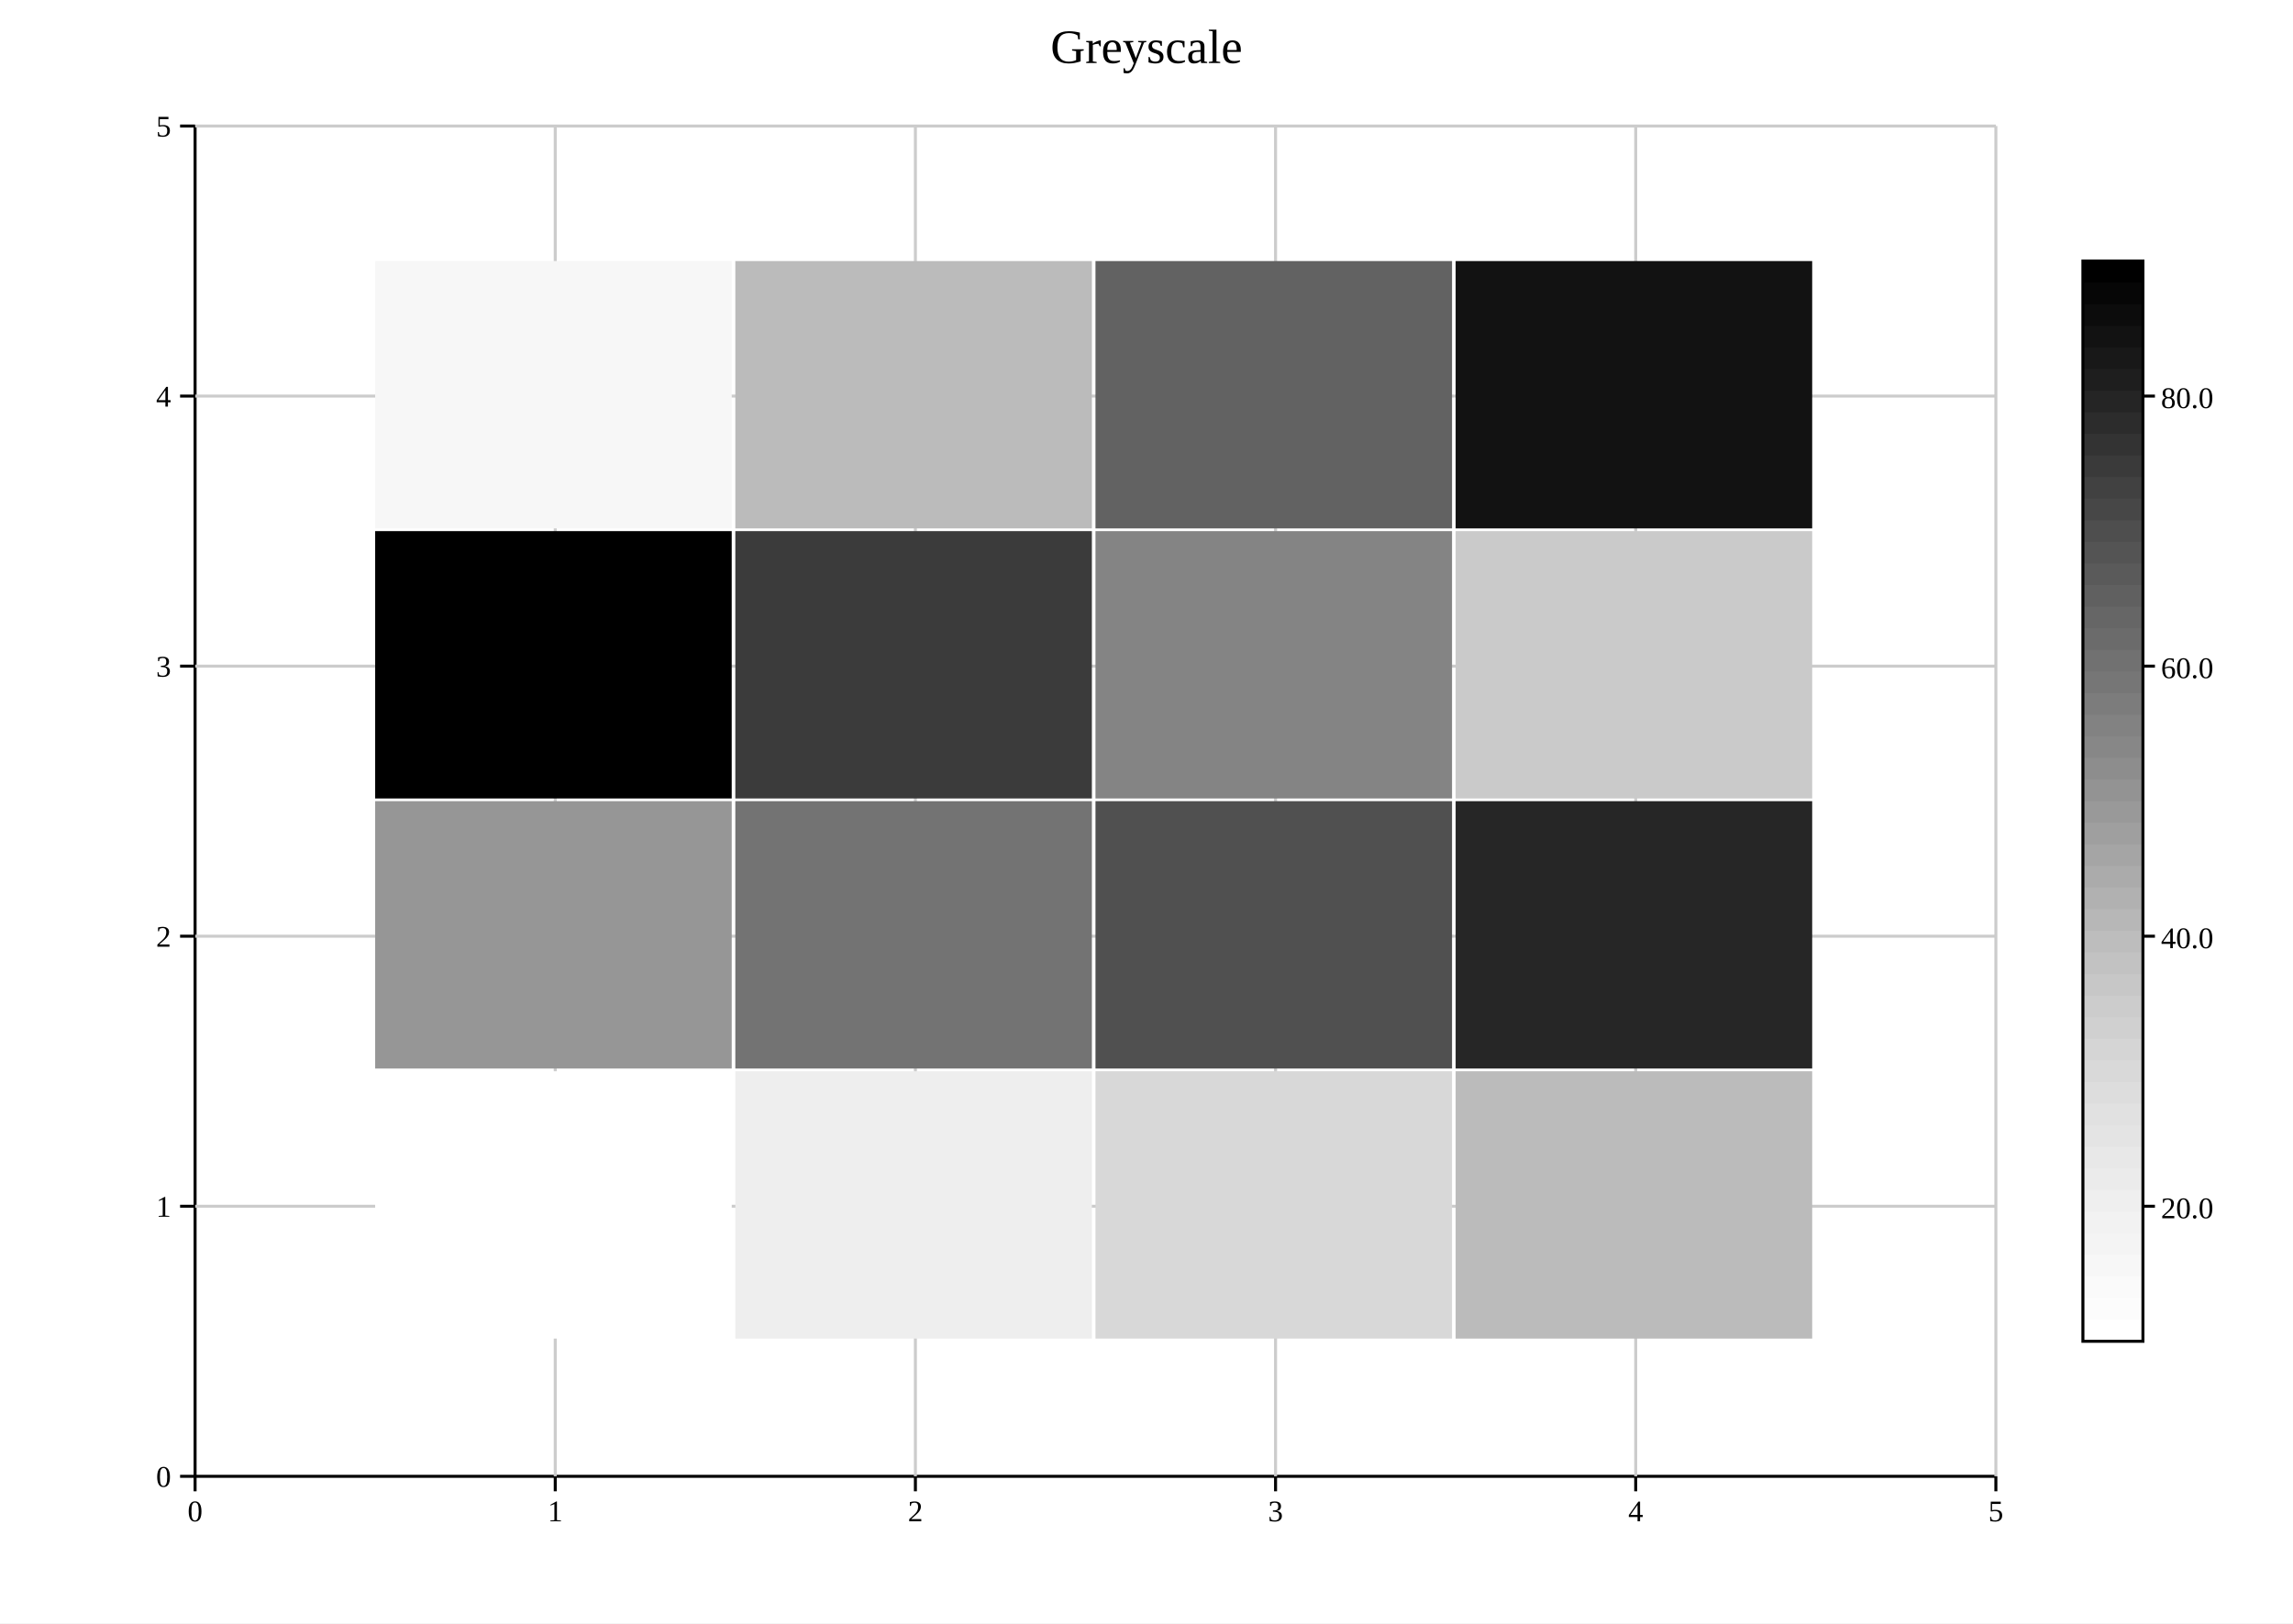
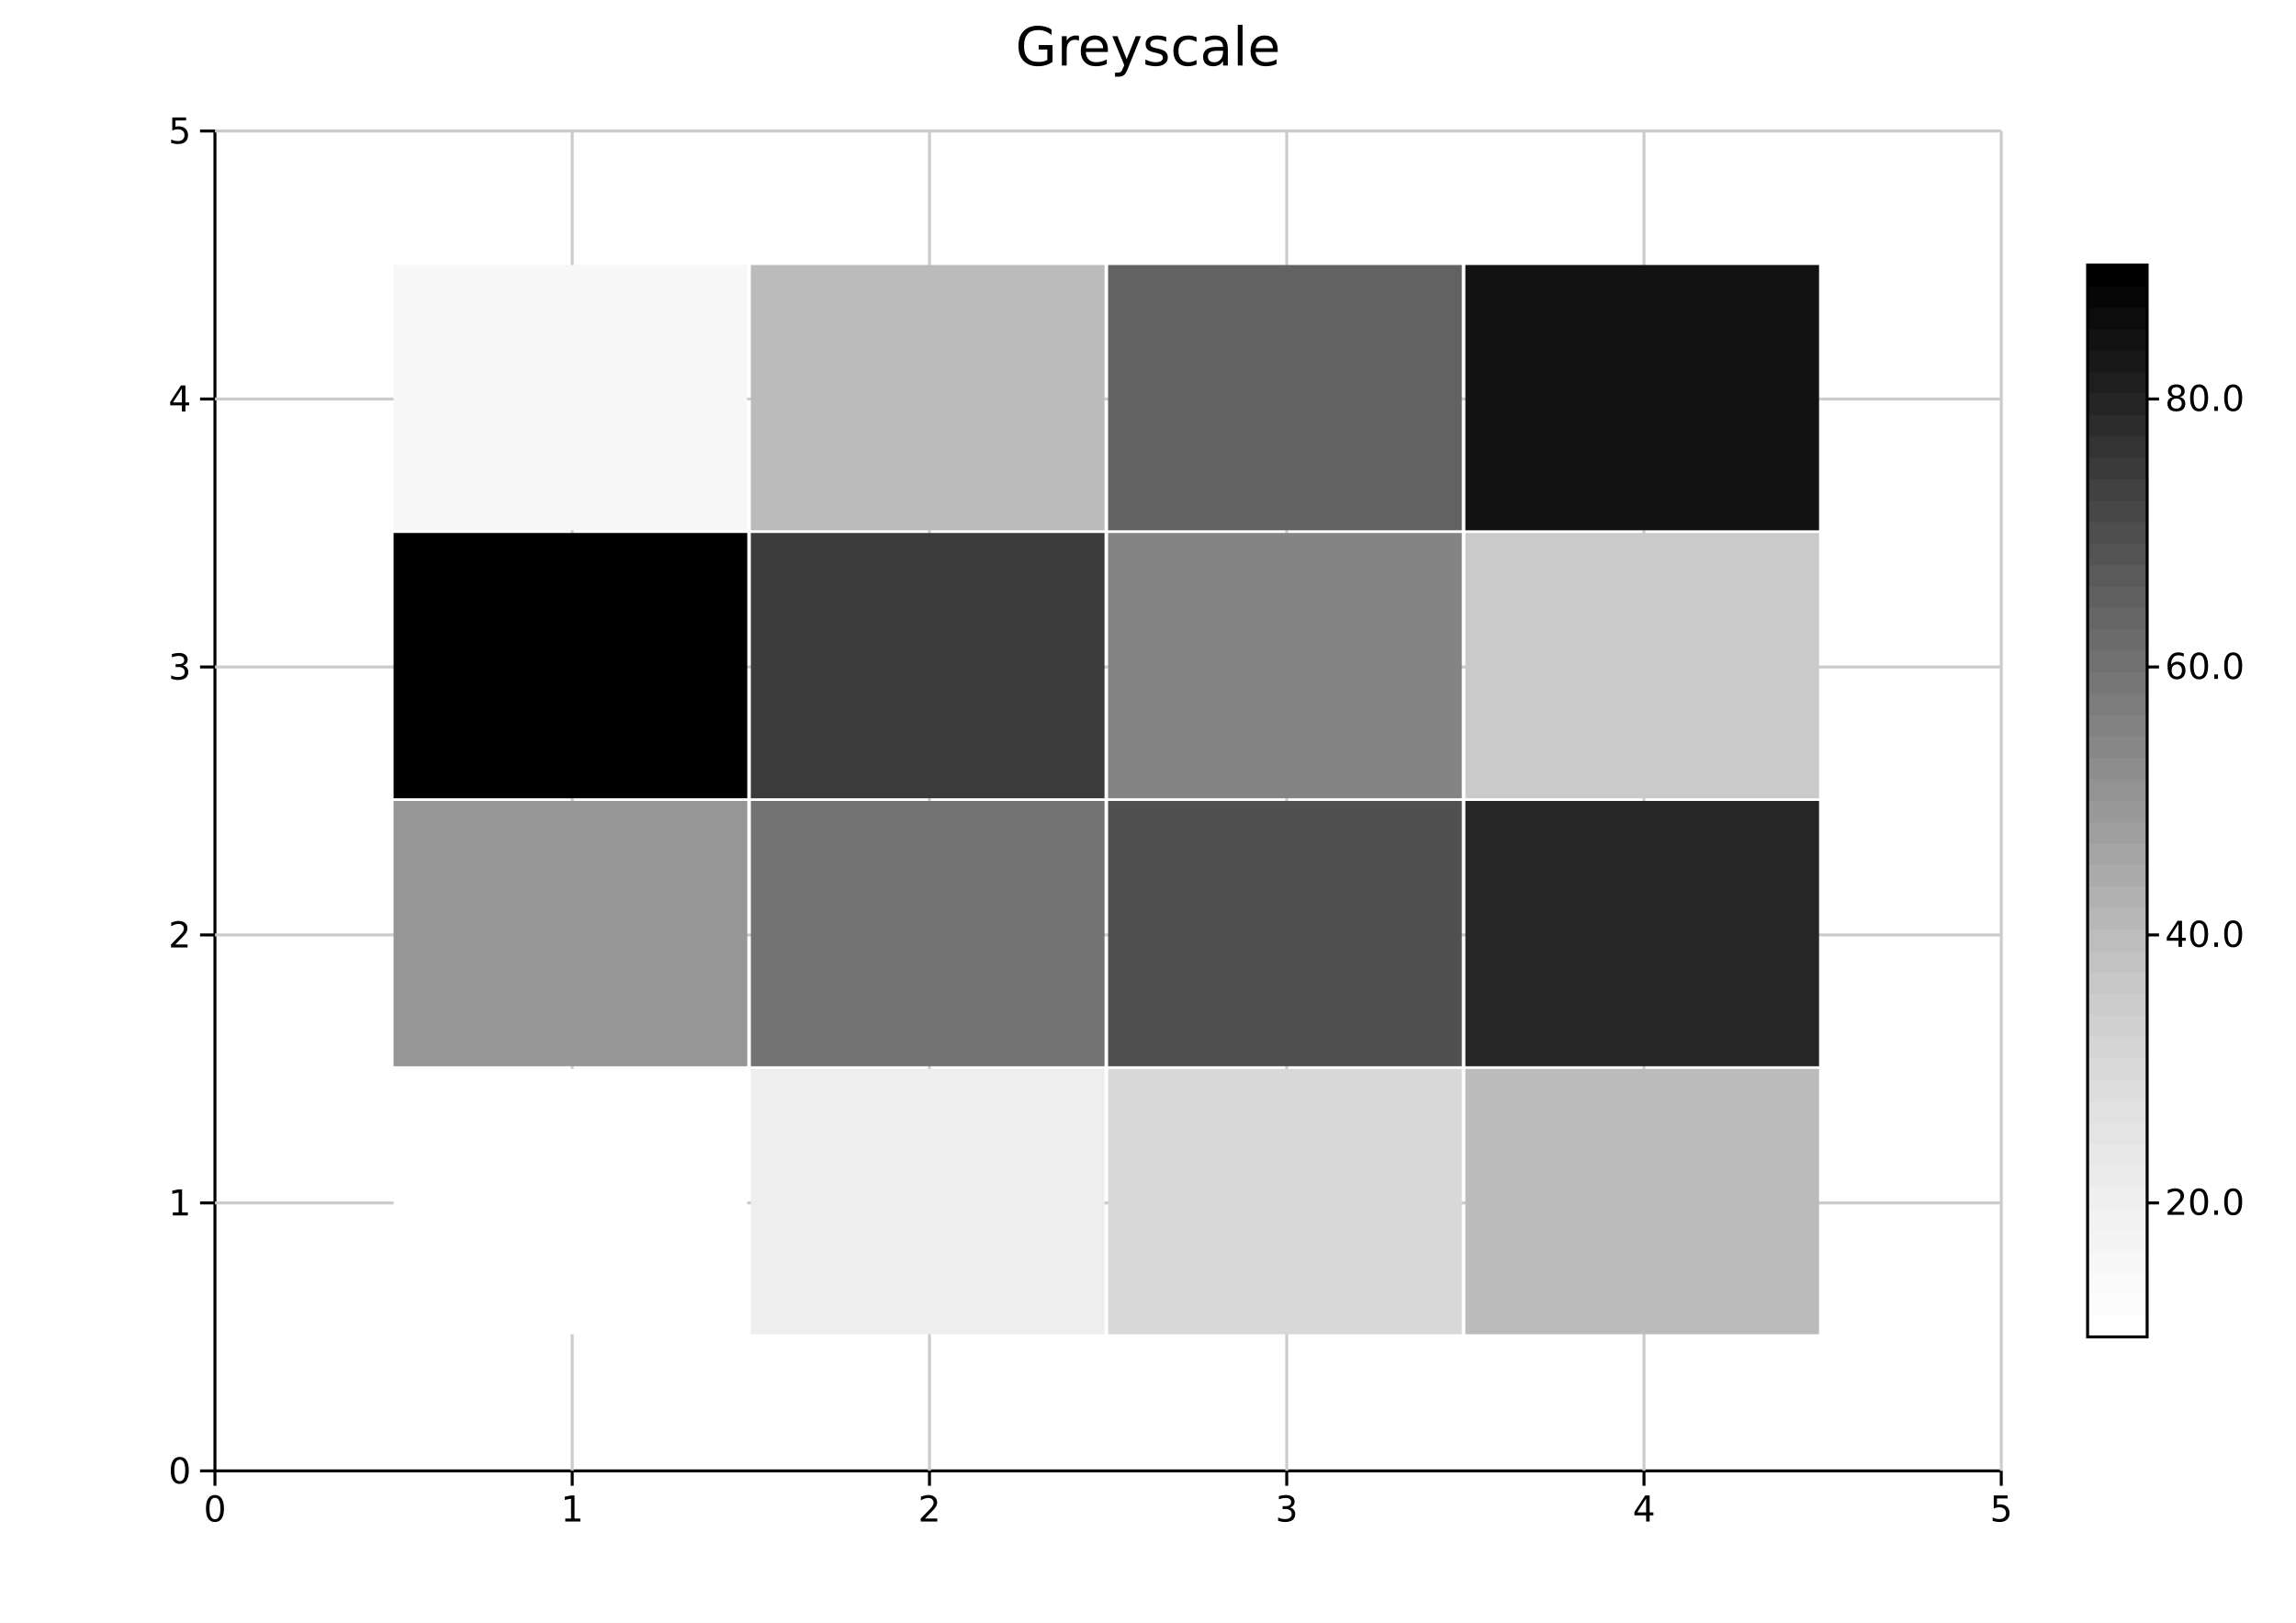
- <svg xmlns="http://www.w3.org/2000/svg" width="764" height="541" fill="black">
+ <svg xmlns="http://www.w3.org/2000/svg" width="771.2" height="545" font-family="DejaVu Sans, Liberation Sans, Arial, sans-serif" fill="black">
  <rect width="100%" height="100%" fill="white" />
-   <line x1="65" y1="492" x2="665" y2="492" stroke="black" stroke-width="1" />
-   <line x1="65" y1="42" x2="65" y2="492" stroke="black" stroke-width="1" />
-   <line x1="185" y1="42" x2="185" y2="492" stroke="#ccc" stroke-width="1" />
-   <line x1="305" y1="42" x2="305" y2="492" stroke="#ccc" stroke-width="1" />
-   <line x1="425" y1="42" x2="425" y2="492" stroke="#ccc" stroke-width="1" />
-   <line x1="545" y1="42" x2="545" y2="492" stroke="#ccc" stroke-width="1" />
-   <line x1="665" y1="42" x2="665" y2="492" stroke="#ccc" stroke-width="1" />
-   <line x1="65" y1="402" x2="665" y2="402" stroke="#ccc" stroke-width="1" />
-   <line x1="65" y1="312" x2="665" y2="312" stroke="#ccc" stroke-width="1" />
-   <line x1="65" y1="222" x2="665" y2="222" stroke="#ccc" stroke-width="1" />
-   <line x1="65" y1="132" x2="665" y2="132" stroke="#ccc" stroke-width="1" />
-   <line x1="65" y1="42" x2="665" y2="42" stroke="#ccc" stroke-width="1" />
-   <line x1="65" y1="492" x2="65" y2="497" stroke="black" stroke-width="1" />
-   <text x="65" y="507" font-size="10" text-anchor="middle">0</text>
-   <line x1="185" y1="492" x2="185" y2="497" stroke="black" stroke-width="1" />
-   <text x="185" y="507" font-size="10" text-anchor="middle">1</text>
-   <line x1="305" y1="492" x2="305" y2="497" stroke="black" stroke-width="1" />
-   <text x="305" y="507" font-size="10" text-anchor="middle">2</text>
-   <line x1="425" y1="492" x2="425" y2="497" stroke="black" stroke-width="1" />
-   <text x="425" y="507" font-size="10" text-anchor="middle">3</text>
-   <line x1="545" y1="492" x2="545" y2="497" stroke="black" stroke-width="1" />
-   <text x="545" y="507" font-size="10" text-anchor="middle">4</text>
-   <line x1="665" y1="492" x2="665" y2="497" stroke="black" stroke-width="1" />
-   <text x="665" y="507" font-size="10" text-anchor="middle">5</text>
-   <line x1="60" y1="492" x2="65" y2="492" stroke="black" stroke-width="1" />
-   <text x="57" y="495.5" font-size="10" text-anchor="end">0</text>
-   <line x1="60" y1="402" x2="65" y2="402" stroke="black" stroke-width="1" />
-   <text x="57" y="405.5" font-size="10" text-anchor="end">1</text>
-   <line x1="60" y1="312" x2="65" y2="312" stroke="black" stroke-width="1" />
-   <text x="57" y="315.5" font-size="10" text-anchor="end">2</text>
-   <line x1="60" y1="222" x2="65" y2="222" stroke="black" stroke-width="1" />
-   <text x="57" y="225.5" font-size="10" text-anchor="end">3</text>
-   <line x1="60" y1="132" x2="65" y2="132" stroke="black" stroke-width="1" />
-   <text x="57" y="135.5" font-size="10" text-anchor="end">4</text>
-   <line x1="60" y1="42" x2="65" y2="42" stroke="black" stroke-width="1" />
-   <text x="57" y="45.5" font-size="10" text-anchor="end">5</text>
-   <text x="382" y="21" font-size="16" text-anchor="middle">Greyscale</text>
-   <rect x="125" y="357" width="118.8" height="89.1" fill="rgb(255,255,255)" />
-   <rect x="245" y="357" width="118.8" height="89.1" fill="rgb(238,238,238)" />
-   <rect x="365" y="357" width="118.8" height="89.1" fill="rgb(216,216,216)" />
-   <rect x="485" y="357" width="118.8" height="89.1" fill="rgb(187,187,187)" />
-   <rect x="125" y="267" width="118.8" height="89.1" fill="rgb(150,150,150)" />
-   <rect x="245" y="267" width="118.8" height="89.1" fill="rgb(115,115,115)" />
-   <rect x="365" y="267" width="118.8" height="89.1" fill="rgb(80,80,80)" />
-   <rect x="485" y="267" width="118.8" height="89.1" fill="rgb(38,38,38)" />
-   <rect x="125" y="177" width="118.8" height="89.1" fill="rgb(0,0,0)" />
-   <rect x="245" y="177" width="118.8" height="89.1" fill="rgb(59,59,59)" />
-   <rect x="365" y="177" width="118.8" height="89.1" fill="rgb(132,132,132)" />
-   <rect x="485" y="177" width="118.8" height="89.1" fill="rgb(202,202,202)" />
-   <rect x="125" y="87" width="118.8" height="89.1" fill="rgb(247,247,247)" />
-   <rect x="245" y="87" width="118.8" height="89.1" fill="rgb(187,187,187)" />
-   <rect x="365" y="87" width="118.8" height="89.1" fill="rgb(98,98,98)" />
-   <rect x="485" y="87" width="118.8" height="89.1" fill="rgb(18,18,18)" />
-   <rect x="694" y="87" width="20" height="7.7" fill="rgb(0,0,0)" />
-   <rect x="694" y="94.2" width="20" height="7.7" fill="rgb(6,6,6)" />
-   <rect x="694" y="101.4" width="20" height="7.7" fill="rgb(12,12,12)" />
-   <rect x="694" y="108.6" width="20" height="7.7" fill="rgb(18,18,18)" />
-   <rect x="694" y="115.8" width="20" height="7.7" fill="rgb(24,24,24)" />
-   <rect x="694" y="123" width="20" height="7.7" fill="rgb(30,30,30)" />
-   <rect x="694" y="130.2" width="20" height="7.7" fill="rgb(37,37,37)" />
-   <rect x="694" y="137.4" width="20" height="7.7" fill="rgb(44,44,44)" />
-   <rect x="694" y="144.6" width="20" height="7.7" fill="rgb(51,51,51)" />
-   <rect x="694" y="151.8" width="20" height="7.7" fill="rgb(58,58,58)" />
-   <rect x="694" y="159" width="20" height="7.7" fill="rgb(65,65,65)" />
-   <rect x="694" y="166.2" width="20" height="7.7" fill="rgb(71,71,71)" />
-   <rect x="694" y="173.4" width="20" height="7.7" fill="rgb(78,78,78)" />
-   <rect x="694" y="180.6" width="20" height="7.7" fill="rgb(84,84,84)" />
-   <rect x="694" y="187.8" width="20" height="7.7" fill="rgb(90,90,90)" />
-   <rect x="694" y="195" width="20" height="7.7" fill="rgb(96,96,96)" />
-   <rect x="694" y="202.2" width="20" height="7.7" fill="rgb(102,102,102)" />
-   <rect x="694" y="209.4" width="20" height="7.7" fill="rgb(107,107,107)" />
-   <rect x="694" y="216.6" width="20" height="7.7" fill="rgb(113,113,113)" />
-   <rect x="694" y="223.8" width="20" height="7.7" fill="rgb(118,118,118)" />
-   <rect x="694" y="231" width="20" height="7.7" fill="rgb(124,124,124)" />
-   <rect x="694" y="238.2" width="20" height="7.7" fill="rgb(130,130,130)" />
-   <rect x="694" y="245.4" width="20" height="7.7" fill="rgb(135,135,135)" />
-   <rect x="694" y="252.6" width="20" height="7.7" fill="rgb(141,141,141)" />
-   <rect x="694" y="259.8" width="20" height="7.7" fill="rgb(147,147,147)" />
-   <rect x="694" y="267" width="20" height="7.7" fill="rgb(153,153,153)" />
-   <rect x="694" y="274.2" width="20" height="7.7" fill="rgb(159,159,159)" />
-   <rect x="694" y="281.4" width="20" height="7.7" fill="rgb(165,165,165)" />
-   <rect x="694" y="288.6" width="20" height="7.7" fill="rgb(171,171,171)" />
-   <rect x="694" y="295.8" width="20" height="7.7" fill="rgb(177,177,177)" />
-   <rect x="694" y="303" width="20" height="7.7" fill="rgb(183,183,183)" />
-   <rect x="694" y="310.2" width="20" height="7.7" fill="rgb(189,189,189)" />
-   <rect x="694" y="317.4" width="20" height="7.7" fill="rgb(194,194,194)" />
-   <rect x="694" y="324.6" width="20" height="7.7" fill="rgb(199,199,199)" />
-   <rect x="694" y="331.8" width="20" height="7.7" fill="rgb(204,204,204)" />
-   <rect x="694" y="339" width="20" height="7.7" fill="rgb(208,208,208)" />
-   <rect x="694" y="346.2" width="20" height="7.7" fill="rgb(213,213,213)" />
-   <rect x="694" y="353.4" width="20" height="7.7" fill="rgb(217,217,217)" />
-   <rect x="694" y="360.6" width="20" height="7.7" fill="rgb(221,221,221)" />
-   <rect x="694" y="367.8" width="20" height="7.7" fill="rgb(225,225,225)" />
-   <rect x="694" y="375" width="20" height="7.7" fill="rgb(228,228,228)" />
-   <rect x="694" y="382.2" width="20" height="7.7" fill="rgb(232,232,232)" />
-   <rect x="694" y="389.4" width="20" height="7.7" fill="rgb(235,235,235)" />
-   <rect x="694" y="396.6" width="20" height="7.7" fill="rgb(239,239,239)" />
-   <rect x="694" y="403.8" width="20" height="7.7" fill="rgb(242,242,242)" />
-   <rect x="694" y="411" width="20" height="7.7" fill="rgb(244,244,244)" />
-   <rect x="694" y="418.2" width="20" height="7.7" fill="rgb(247,247,247)" />
-   <rect x="694" y="425.4" width="20" height="7.7" fill="rgb(250,250,250)" />
-   <rect x="694" y="432.6" width="20" height="7.7" fill="rgb(252,252,252)" />
-   <rect x="694" y="439.8" width="20" height="7.7" fill="rgb(255,255,255)" />
-   <rect x="694" y="87" width="20" height="360" fill="none" stroke="black" stroke-width="1" />
-   <line x1="714" y1="402" x2="718" y2="402" stroke="black" stroke-width="1" />
-   <text x="720" y="406" font-size="10" text-anchor="start">20.0</text>
-   <line x1="714" y1="312" x2="718" y2="312" stroke="black" stroke-width="1" />
-   <text x="720" y="316" font-size="10" text-anchor="start">40.0</text>
-   <line x1="714" y1="222" x2="718" y2="222" stroke="black" stroke-width="1" />
-   <text x="720" y="226" font-size="10" text-anchor="start">60.0</text>
-   <line x1="714" y1="132" x2="718" y2="132" stroke="black" stroke-width="1" />
-   <text x="720" y="136" font-size="10" text-anchor="start">80.0</text>
+   <line x1="72.2" y1="494" x2="672.2" y2="494" stroke="black" stroke-width="1" />
+   <line x1="72.2" y1="44" x2="72.2" y2="494" stroke="black" stroke-width="1" />
+   <line x1="192.2" y1="44" x2="192.2" y2="494" stroke="#ccc" stroke-width="1" />
+   <line x1="312.2" y1="44" x2="312.2" y2="494" stroke="#ccc" stroke-width="1" />
+   <line x1="432.2" y1="44" x2="432.2" y2="494" stroke="#ccc" stroke-width="1" />
+   <line x1="552.2" y1="44" x2="552.2" y2="494" stroke="#ccc" stroke-width="1" />
+   <line x1="672.2" y1="44" x2="672.2" y2="494" stroke="#ccc" stroke-width="1" />
+   <line x1="72.2" y1="404" x2="672.2" y2="404" stroke="#ccc" stroke-width="1" />
+   <line x1="72.2" y1="314" x2="672.2" y2="314" stroke="#ccc" stroke-width="1" />
+   <line x1="72.2" y1="224" x2="672.2" y2="224" stroke="#ccc" stroke-width="1" />
+   <line x1="72.2" y1="134" x2="672.2" y2="134" stroke="#ccc" stroke-width="1" />
+   <line x1="72.2" y1="44" x2="672.2" y2="44" stroke="#ccc" stroke-width="1" />
+   <line x1="72.2" y1="494" x2="72.2" y2="499" stroke="black" stroke-width="1" />
+   <text x="72.2" y="511" font-size="12" text-anchor="middle">0</text>
+   <line x1="192.2" y1="494" x2="192.2" y2="499" stroke="black" stroke-width="1" />
+   <text x="192.2" y="511" font-size="12" text-anchor="middle">1</text>
+   <line x1="312.2" y1="494" x2="312.2" y2="499" stroke="black" stroke-width="1" />
+   <text x="312.2" y="511" font-size="12" text-anchor="middle">2</text>
+   <line x1="432.2" y1="494" x2="432.2" y2="499" stroke="black" stroke-width="1" />
+   <text x="432.2" y="511" font-size="12" text-anchor="middle">3</text>
+   <line x1="552.2" y1="494" x2="552.2" y2="499" stroke="black" stroke-width="1" />
+   <text x="552.2" y="511" font-size="12" text-anchor="middle">4</text>
+   <line x1="672.2" y1="494" x2="672.2" y2="499" stroke="black" stroke-width="1" />
+   <text x="672.2" y="511" font-size="12" text-anchor="middle">5</text>
+   <line x1="67.2" y1="494" x2="72.2" y2="494" stroke="black" stroke-width="1" />
+   <text x="64.2" y="498.2" font-size="12" text-anchor="end">0</text>
+   <line x1="67.2" y1="404" x2="72.2" y2="404" stroke="black" stroke-width="1" />
+   <text x="64.2" y="408.2" font-size="12" text-anchor="end">1</text>
+   <line x1="67.2" y1="314" x2="72.2" y2="314" stroke="black" stroke-width="1" />
+   <text x="64.2" y="318.2" font-size="12" text-anchor="end">2</text>
+   <line x1="67.2" y1="224" x2="72.2" y2="224" stroke="black" stroke-width="1" />
+   <text x="64.2" y="228.2" font-size="12" text-anchor="end">3</text>
+   <line x1="67.2" y1="134" x2="72.2" y2="134" stroke="black" stroke-width="1" />
+   <text x="64.2" y="138.2" font-size="12" text-anchor="end">4</text>
+   <line x1="67.2" y1="44" x2="72.2" y2="44" stroke="black" stroke-width="1" />
+   <text x="64.2" y="48.2" font-size="12" text-anchor="end">5</text>
+   <text x="385.6" y="22" font-size="18" text-anchor="middle">Greyscale</text>
+   <rect x="132.2" y="359" width="118.8" height="89.1" fill="rgb(255,255,255)" />
+   <rect x="252.2" y="359" width="118.8" height="89.1" fill="rgb(238,238,238)" />
+   <rect x="372.2" y="359" width="118.8" height="89.1" fill="rgb(216,216,216)" />
+   <rect x="492.2" y="359" width="118.8" height="89.1" fill="rgb(187,187,187)" />
+   <rect x="132.2" y="269" width="118.8" height="89.1" fill="rgb(150,150,150)" />
+   <rect x="252.2" y="269" width="118.8" height="89.1" fill="rgb(115,115,115)" />
+   <rect x="372.2" y="269" width="118.8" height="89.1" fill="rgb(80,80,80)" />
+   <rect x="492.2" y="269" width="118.8" height="89.1" fill="rgb(38,38,38)" />
+   <rect x="132.2" y="179" width="118.8" height="89.1" fill="rgb(0,0,0)" />
+   <rect x="252.2" y="179" width="118.8" height="89.1" fill="rgb(59,59,59)" />
+   <rect x="372.2" y="179" width="118.8" height="89.1" fill="rgb(132,132,132)" />
+   <rect x="492.2" y="179" width="118.8" height="89.1" fill="rgb(202,202,202)" />
+   <rect x="132.2" y="89" width="118.8" height="89.1" fill="rgb(247,247,247)" />
+   <rect x="252.2" y="89" width="118.8" height="89.1" fill="rgb(187,187,187)" />
+   <rect x="372.2" y="89" width="118.8" height="89.1" fill="rgb(98,98,98)" />
+   <rect x="492.2" y="89" width="118.8" height="89.1" fill="rgb(18,18,18)" />
+   <rect x="701.2" y="89" width="20" height="7.7" fill="rgb(0,0,0)" />
+   <rect x="701.2" y="96.2" width="20" height="7.7" fill="rgb(6,6,6)" />
+   <rect x="701.2" y="103.4" width="20" height="7.7" fill="rgb(12,12,12)" />
+   <rect x="701.2" y="110.6" width="20" height="7.7" fill="rgb(18,18,18)" />
+   <rect x="701.2" y="117.8" width="20" height="7.7" fill="rgb(24,24,24)" />
+   <rect x="701.2" y="125" width="20" height="7.7" fill="rgb(30,30,30)" />
+   <rect x="701.2" y="132.2" width="20" height="7.7" fill="rgb(37,37,37)" />
+   <rect x="701.2" y="139.4" width="20" height="7.7" fill="rgb(44,44,44)" />
+   <rect x="701.2" y="146.6" width="20" height="7.7" fill="rgb(51,51,51)" />
+   <rect x="701.2" y="153.8" width="20" height="7.7" fill="rgb(58,58,58)" />
+   <rect x="701.2" y="161" width="20" height="7.7" fill="rgb(65,65,65)" />
+   <rect x="701.2" y="168.2" width="20" height="7.7" fill="rgb(71,71,71)" />
+   <rect x="701.2" y="175.4" width="20" height="7.7" fill="rgb(78,78,78)" />
+   <rect x="701.2" y="182.6" width="20" height="7.7" fill="rgb(84,84,84)" />
+   <rect x="701.2" y="189.8" width="20" height="7.7" fill="rgb(90,90,90)" />
+   <rect x="701.2" y="197" width="20" height="7.7" fill="rgb(96,96,96)" />
+   <rect x="701.2" y="204.2" width="20" height="7.7" fill="rgb(102,102,102)" />
+   <rect x="701.2" y="211.4" width="20" height="7.7" fill="rgb(107,107,107)" />
+   <rect x="701.2" y="218.6" width="20" height="7.7" fill="rgb(113,113,113)" />
+   <rect x="701.2" y="225.8" width="20" height="7.7" fill="rgb(118,118,118)" />
+   <rect x="701.2" y="233" width="20" height="7.7" fill="rgb(124,124,124)" />
+   <rect x="701.2" y="240.2" width="20" height="7.7" fill="rgb(130,130,130)" />
+   <rect x="701.2" y="247.4" width="20" height="7.7" fill="rgb(135,135,135)" />
+   <rect x="701.2" y="254.6" width="20" height="7.7" fill="rgb(141,141,141)" />
+   <rect x="701.2" y="261.8" width="20" height="7.7" fill="rgb(147,147,147)" />
+   <rect x="701.2" y="269" width="20" height="7.7" fill="rgb(153,153,153)" />
+   <rect x="701.2" y="276.2" width="20" height="7.7" fill="rgb(159,159,159)" />
+   <rect x="701.2" y="283.4" width="20" height="7.7" fill="rgb(165,165,165)" />
+   <rect x="701.2" y="290.6" width="20" height="7.7" fill="rgb(171,171,171)" />
+   <rect x="701.2" y="297.8" width="20" height="7.7" fill="rgb(177,177,177)" />
+   <rect x="701.2" y="305" width="20" height="7.7" fill="rgb(183,183,183)" />
+   <rect x="701.2" y="312.2" width="20" height="7.7" fill="rgb(189,189,189)" />
+   <rect x="701.2" y="319.4" width="20" height="7.7" fill="rgb(194,194,194)" />
+   <rect x="701.2" y="326.6" width="20" height="7.7" fill="rgb(199,199,199)" />
+   <rect x="701.2" y="333.8" width="20" height="7.7" fill="rgb(204,204,204)" />
+   <rect x="701.2" y="341" width="20" height="7.7" fill="rgb(208,208,208)" />
+   <rect x="701.2" y="348.2" width="20" height="7.7" fill="rgb(213,213,213)" />
+   <rect x="701.2" y="355.4" width="20" height="7.7" fill="rgb(217,217,217)" />
+   <rect x="701.2" y="362.6" width="20" height="7.7" fill="rgb(221,221,221)" />
+   <rect x="701.2" y="369.8" width="20" height="7.7" fill="rgb(225,225,225)" />
+   <rect x="701.2" y="377" width="20" height="7.7" fill="rgb(228,228,228)" />
+   <rect x="701.2" y="384.2" width="20" height="7.7" fill="rgb(232,232,232)" />
+   <rect x="701.2" y="391.4" width="20" height="7.7" fill="rgb(235,235,235)" />
+   <rect x="701.2" y="398.6" width="20" height="7.7" fill="rgb(239,239,239)" />
+   <rect x="701.2" y="405.8" width="20" height="7.7" fill="rgb(242,242,242)" />
+   <rect x="701.2" y="413" width="20" height="7.7" fill="rgb(244,244,244)" />
+   <rect x="701.2" y="420.2" width="20" height="7.7" fill="rgb(247,247,247)" />
+   <rect x="701.2" y="427.4" width="20" height="7.7" fill="rgb(250,250,250)" />
+   <rect x="701.2" y="434.6" width="20" height="7.7" fill="rgb(252,252,252)" />
+   <rect x="701.2" y="441.8" width="20" height="7.7" fill="rgb(255,255,255)" />
+   <rect x="701.2" y="89" width="20" height="360" fill="none" stroke="black" stroke-width="1" />
+   <line x1="721.2" y1="404" x2="725.2" y2="404" stroke="black" stroke-width="1" />
+   <text x="727.2" y="408" font-size="12" text-anchor="start">20.0</text>
+   <line x1="721.2" y1="314" x2="725.2" y2="314" stroke="black" stroke-width="1" />
+   <text x="727.2" y="318" font-size="12" text-anchor="start">40.0</text>
+   <line x1="721.2" y1="224" x2="725.2" y2="224" stroke="black" stroke-width="1" />
+   <text x="727.2" y="228" font-size="12" text-anchor="start">60.0</text>
+   <line x1="721.2" y1="134" x2="725.2" y2="134" stroke="black" stroke-width="1" />
+   <text x="727.2" y="138" font-size="12" text-anchor="start">80.0</text>
</svg>
